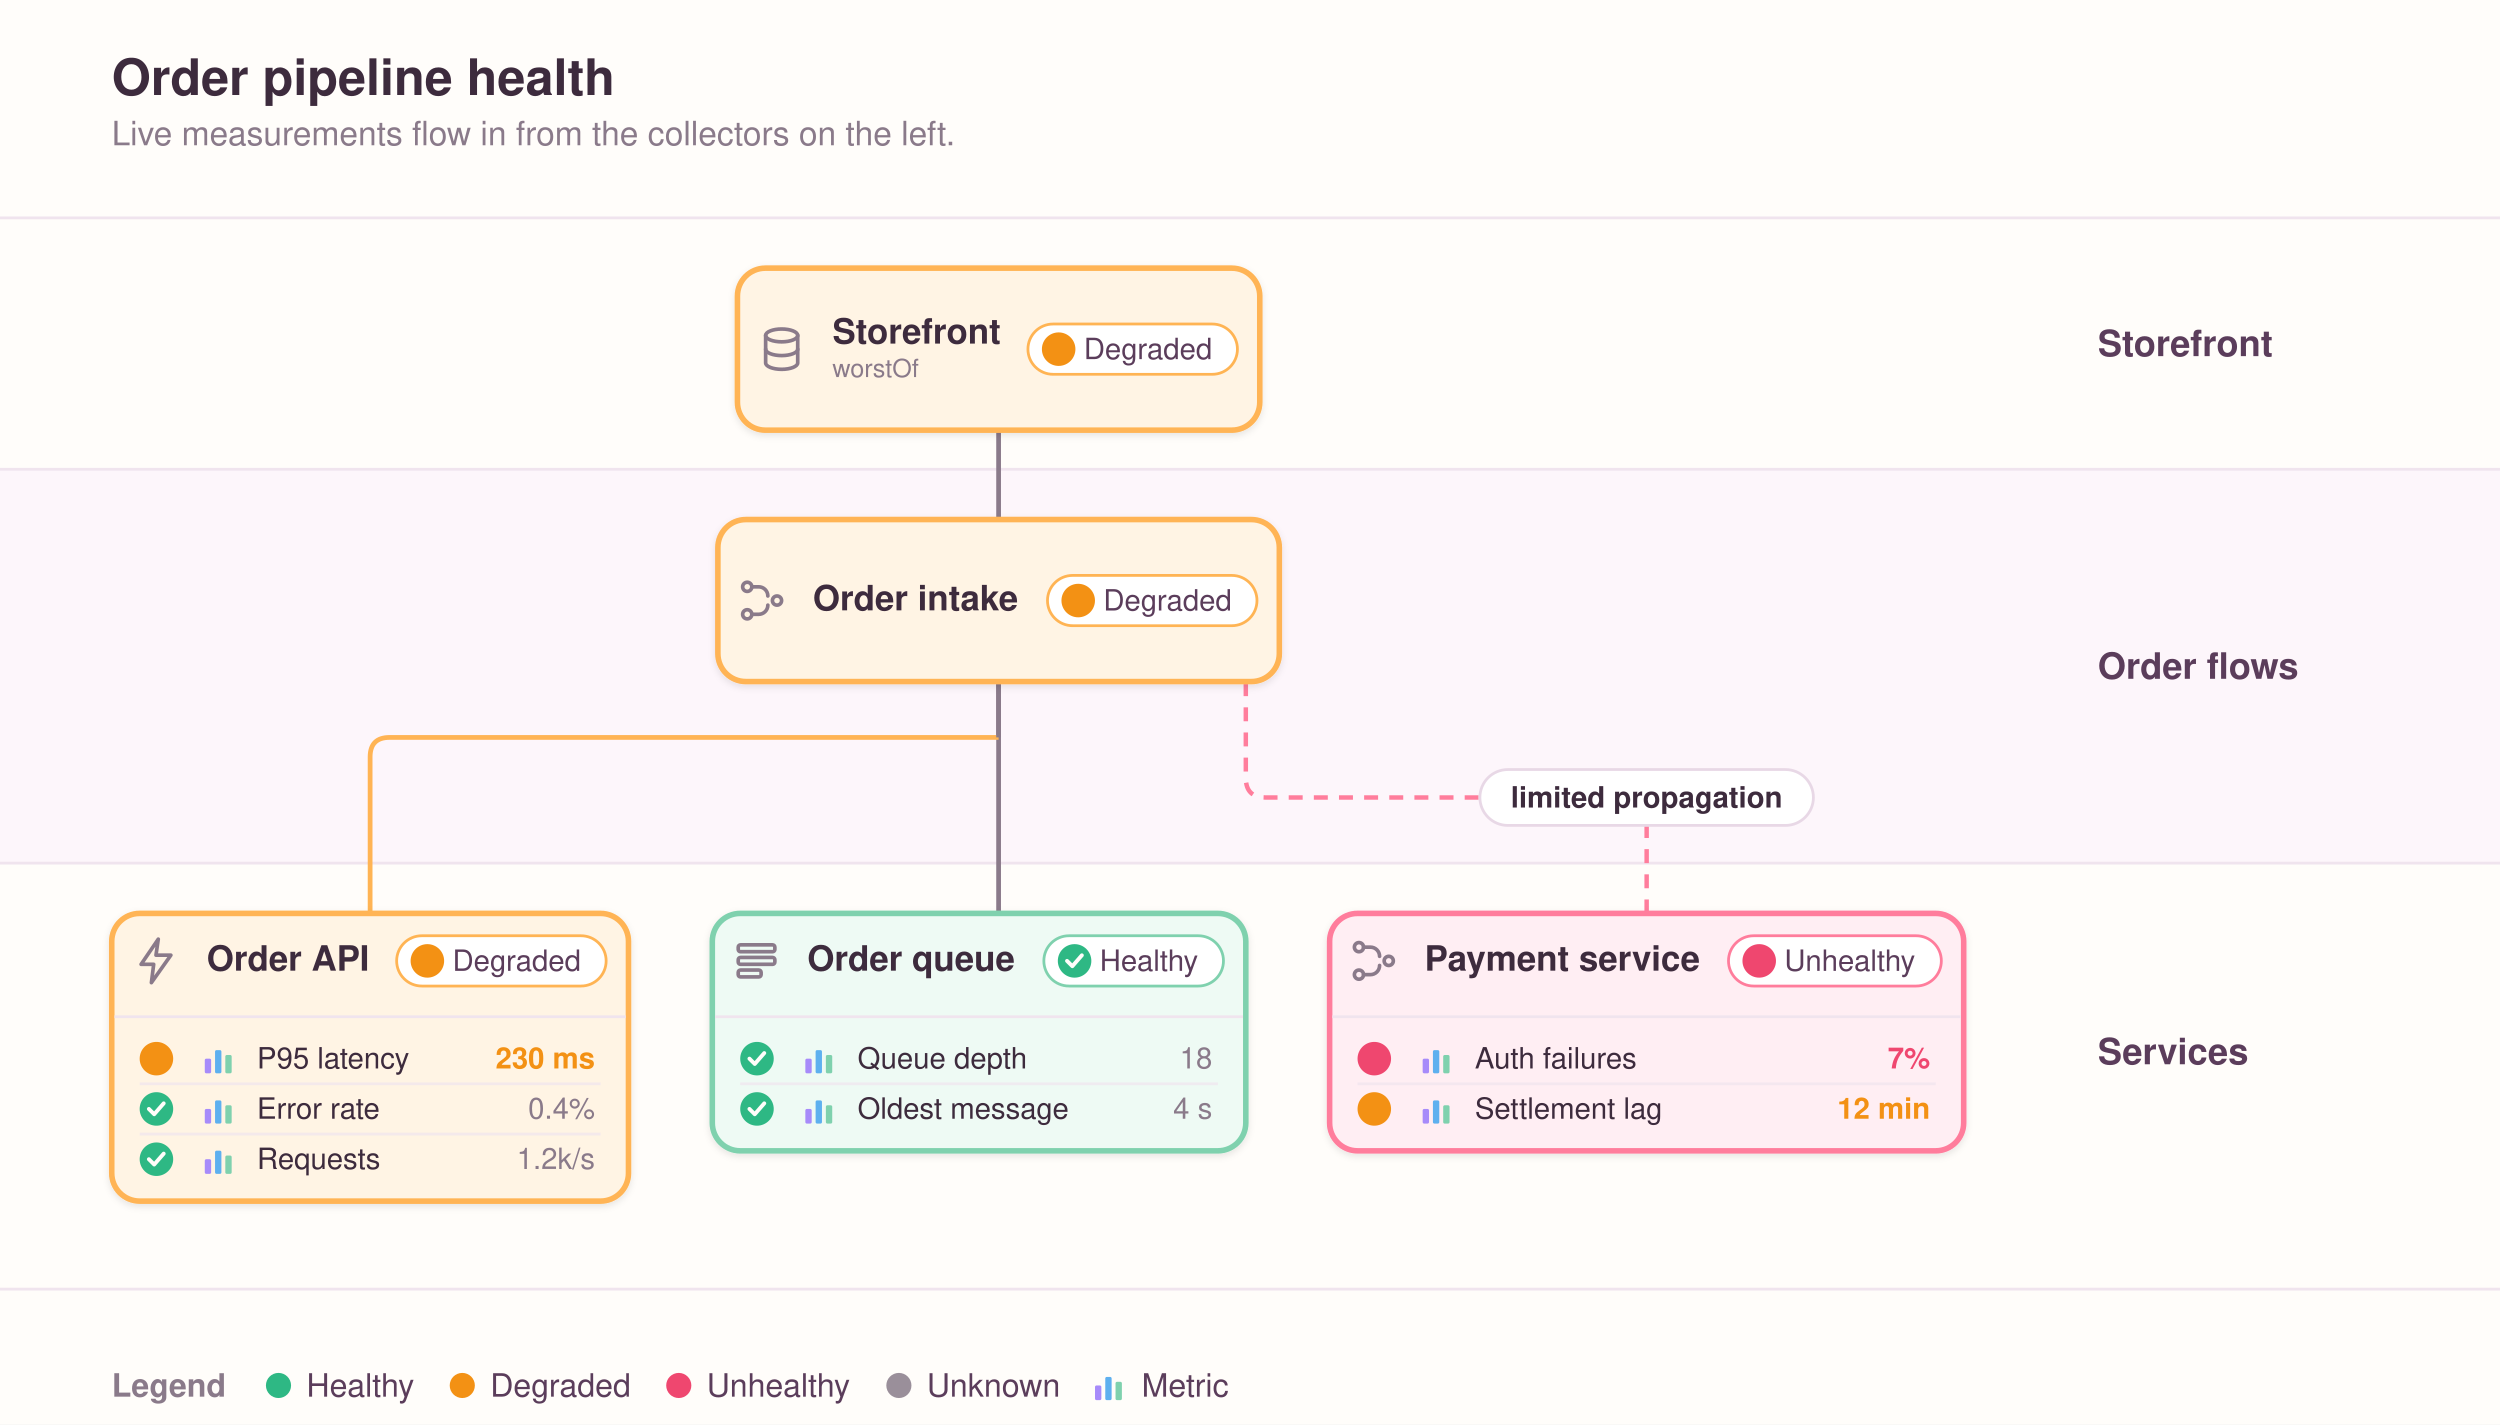
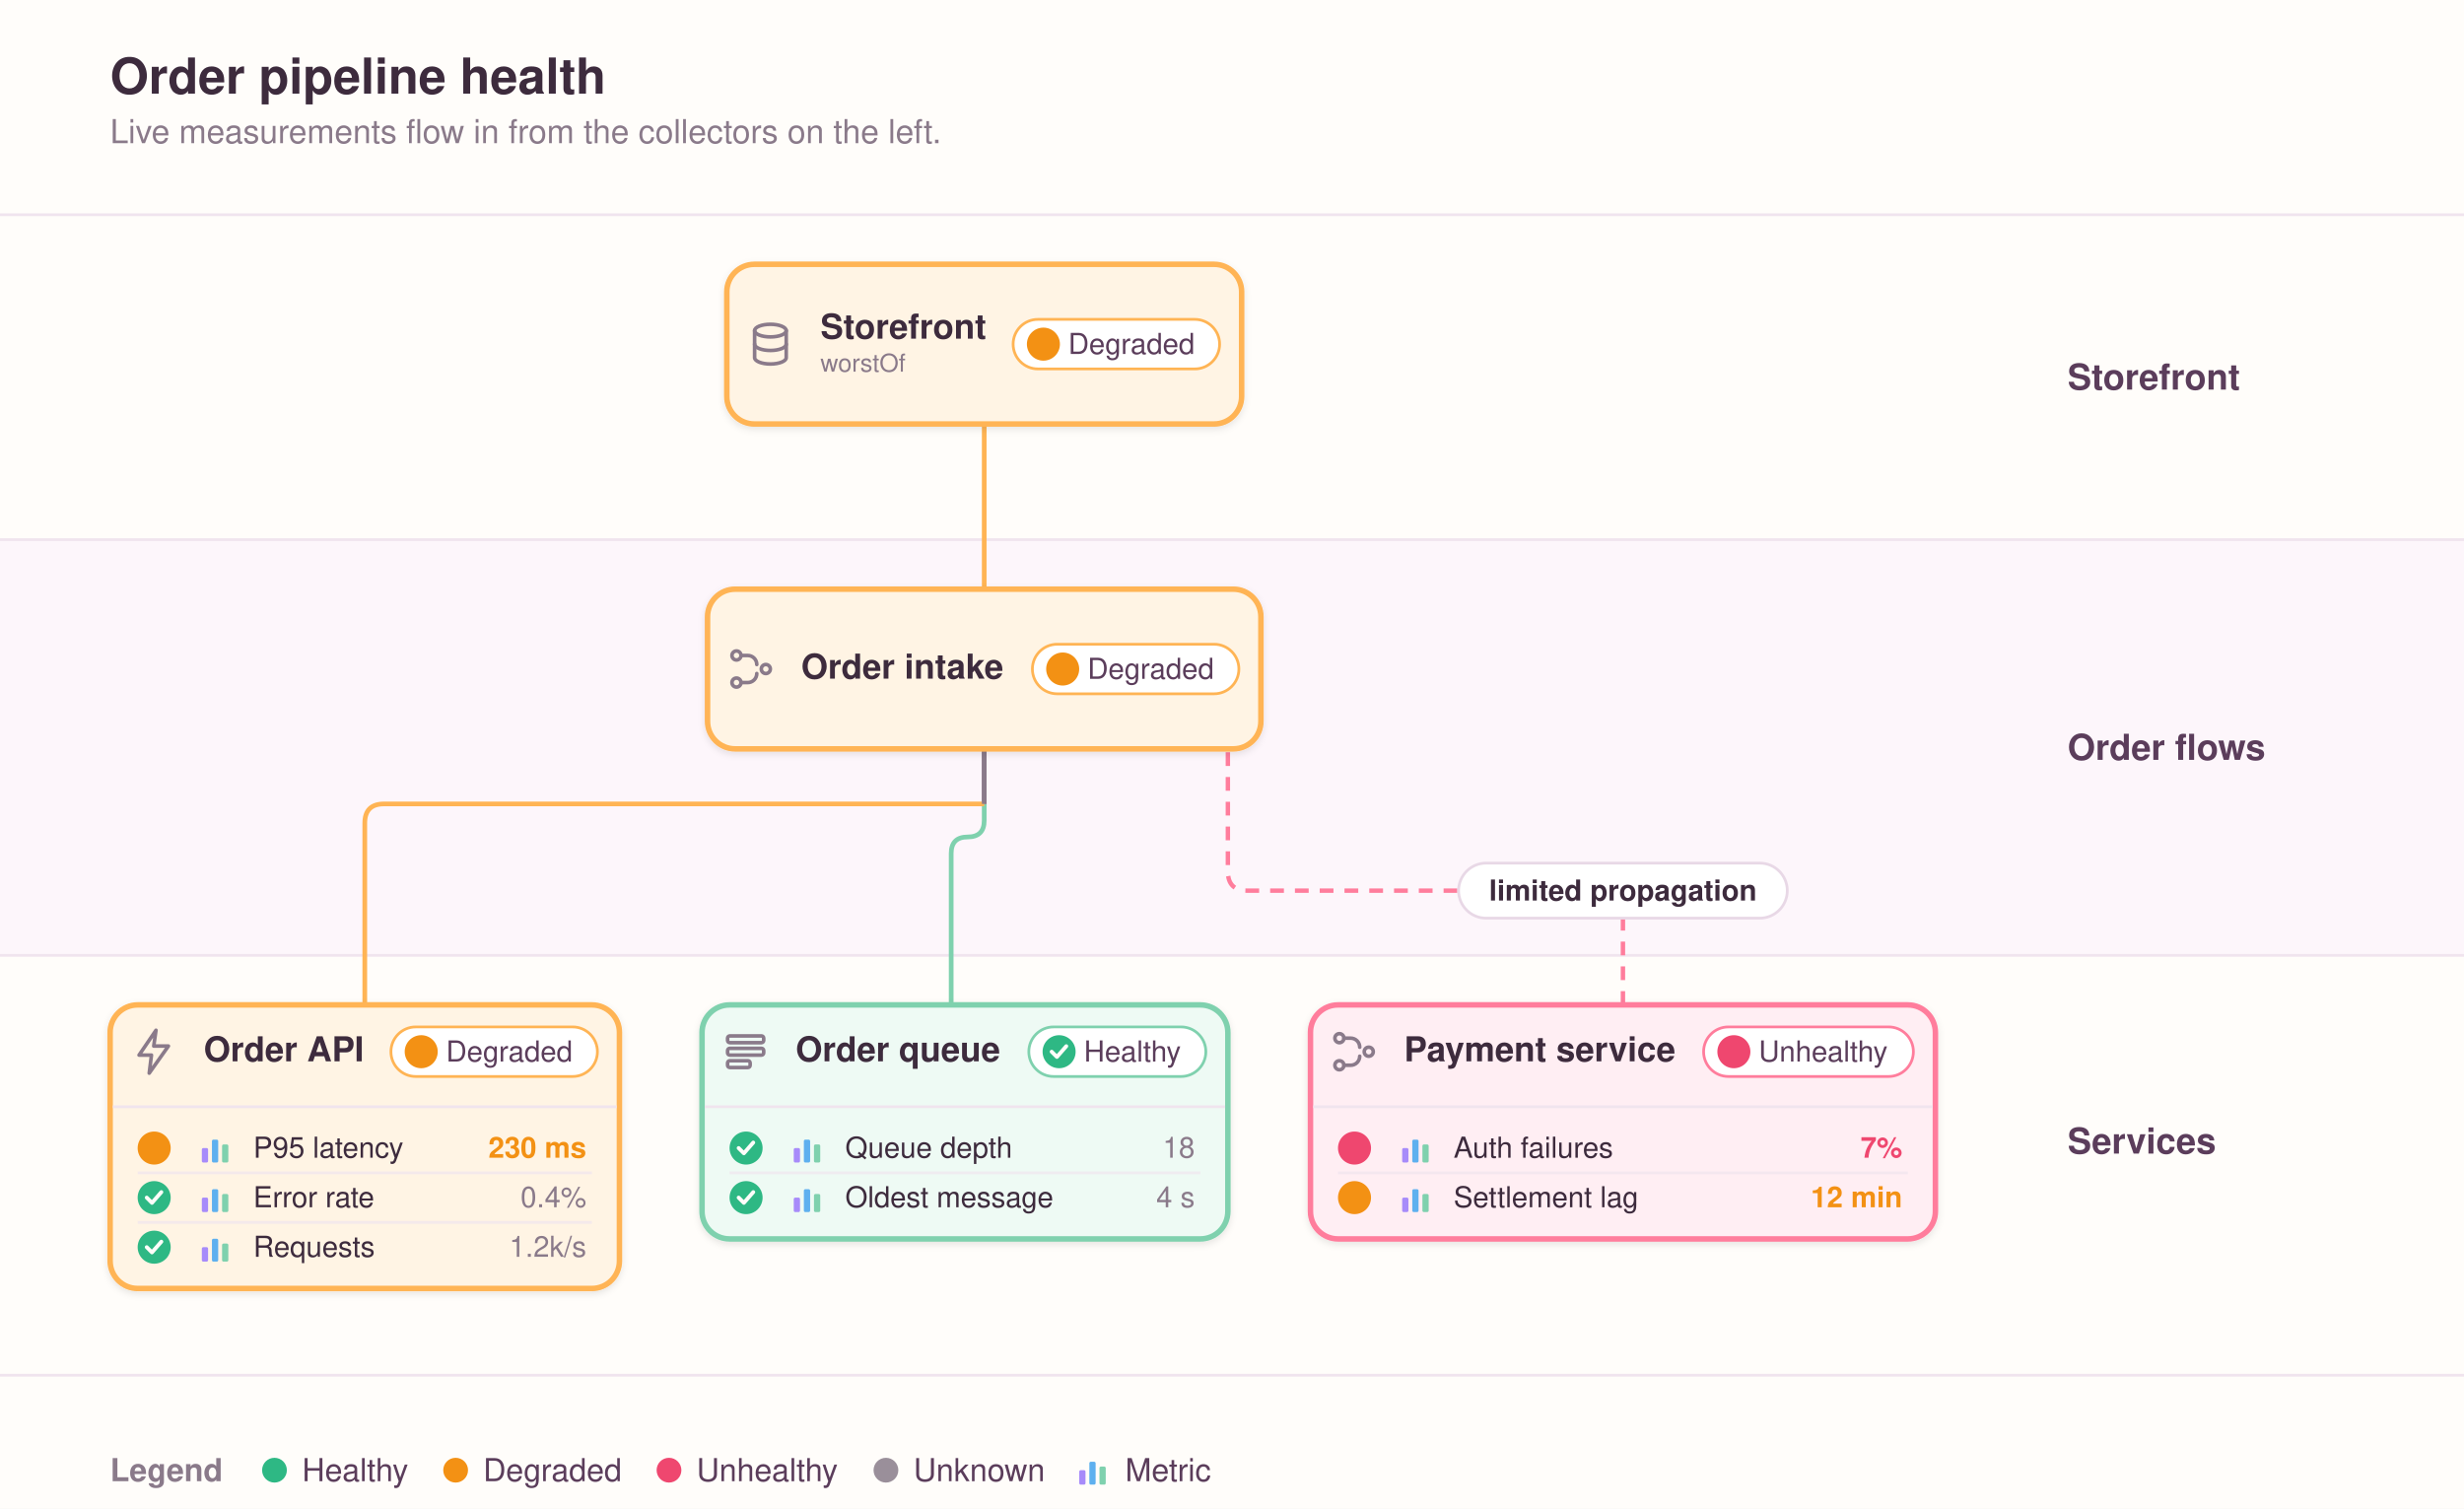
- <svg xmlns="http://www.w3.org/2000/svg" width="895" height="510" viewBox="0 0 895 510" font-family="Segoe UI, -apple-system, BlinkMacSystemFont, Helvetica, Arial, sans-serif">
+ <svg xmlns="http://www.w3.org/2000/svg" width="895" height="548" viewBox="0 0 895 548" font-family="Segoe UI, -apple-system, BlinkMacSystemFont, Helvetica, Arial, sans-serif">
  <defs>
    <filter id="cs" x="-20%" y="-20%" width="140%" height="140%">
      <feDropShadow dx="0" dy="1" stdDeviation="1.3" flood-color="#000" flood-opacity="0.1" />
    </filter>
  </defs>
-   <rect width="895" height="510" fill="#fffdfa" />
-   <rect x="0" y="78.0" width="895" height="90.0" fill="#fffdfa" />
+   <rect width="895" height="548" fill="#fffdfa" />
+   <rect x="0" y="78.0" width="895" height="118.0" fill="#fffdfa" />
  <line x1="0" y1="78.0" x2="895" y2="78.0" stroke="#f0e4ee" />
-   <text x="751.0" y="127.5" font-size="13" font-weight="700" fill="#5b3d5b">Storefront</text>
-   <rect x="0" y="168.0" width="895" height="141.0" fill="#fdf6fb" />
-   <line x1="0" y1="168.0" x2="895" y2="168.0" stroke="#f0e4ee" />
-   <text x="751.0" y="243.0" font-size="13" font-weight="700" fill="#5b3d5b">Order flows</text>
-   <rect x="0" y="309.0" width="895" height="135.0" fill="#fffdfa" />
-   <line x1="0" y1="309.0" x2="895" y2="309.0" stroke="#f0e4ee" />
-   <text x="751.0" y="381.0" font-size="13" font-weight="700" fill="#5b3d5b">Services</text>
-   <line x1="0" y1="461.5" x2="895" y2="461.5" stroke="#f0e4ee" />
+   <text x="751.0" y="141.5" font-size="13" font-weight="700" fill="#5b3d5b">Storefront</text>
+   <rect x="0" y="196.0" width="895" height="151.0" fill="#fdf6fb" />
+   <line x1="0" y1="196.0" x2="895" y2="196.0" stroke="#f0e4ee" />
+   <text x="751.0" y="276.0" font-size="13" font-weight="700" fill="#5b3d5b">Order flows</text>
+   <rect x="0" y="347.0" width="895" height="135.0" fill="#fffdfa" />
+   <line x1="0" y1="347.0" x2="895" y2="347.0" stroke="#f0e4ee" />
+   <text x="751.0" y="419.0" font-size="13" font-weight="700" fill="#5b3d5b">Services</text>
+   <line x1="0" y1="499.5" x2="895" y2="499.5" stroke="#f0e4ee" />
  <text x="40" y="34" font-size="18" font-weight="700" fill="#3d2b3d">Order pipeline health</text>
  <text x="40" y="52" font-size="12" fill="#8a7a8a">Live measurements flow in from the collectors on the left.</text>
-   <text x="40.0" y="500.0" font-size="11.5" font-weight="600" fill="#8a7a8a">Legend</text>
-   <circle cx="99.7" cy="496.0" r="4.5" fill="#2eb884" />
-   <text x="109.7" y="500.0" font-size="11.5" fill="#5b3d5b">Healthy</text>
-   <circle cx="165.5" cy="496.0" r="4.5" fill="#f39114" />
-   <text x="175.5" y="500.0" font-size="11.5" fill="#5b3d5b">Degraded</text>
-   <circle cx="243.0" cy="496.0" r="4.5" fill="#ef476f" />
-   <text x="253.0" y="500.0" font-size="11.5" fill="#5b3d5b">Unhealthy</text>
-   <circle cx="321.8" cy="496.0" r="4.5" fill="#9a8f9a" />
-   <text x="331.8" y="500.0" font-size="11.5" fill="#5b3d5b">Unknown</text>
-   <g transform="translate(390.7,489.0) scale(0.875)">
+   <text x="40.0" y="538.0" font-size="11.5" font-weight="600" fill="#8a7a8a">Legend</text>
+   <circle cx="99.7" cy="534.0" r="4.5" fill="#2eb884" />
+   <text x="109.7" y="538.0" font-size="11.5" fill="#5b3d5b">Healthy</text>
+   <circle cx="165.5" cy="534.0" r="4.5" fill="#f39114" />
+   <text x="175.5" y="538.0" font-size="11.5" fill="#5b3d5b">Degraded</text>
+   <circle cx="243.0" cy="534.0" r="4.5" fill="#ef476f" />
+   <text x="253.0" y="538.0" font-size="11.5" fill="#5b3d5b">Unhealthy</text>
+   <circle cx="321.8" cy="534.0" r="4.5" fill="#9a8f9a" />
+   <text x="331.8" y="538.0" font-size="11.5" fill="#5b3d5b">Unknown</text>
+   <g transform="translate(390.7,527.0) scale(0.875)">
    <rect x="1.5" y="8" width="2.6" height="6" rx="0.6" fill="#a78bfa" />
    <rect x="5.7" y="4.5" width="2.6" height="9.5" rx="0.6" fill="#5eb0ef" />
    <rect x="9.9" y="6.5" width="2.6" height="7.5" rx="0.6" fill="#7fd1ae" />
  </g>
-   <text x="408.7" y="500.0" font-size="11.5" fill="#5b3d5b">Metric</text>
+   <text x="408.7" y="538.0" font-size="11.5" fill="#5b3d5b">Metric</text>
  <g transform="translate(40.0,0)">
    <g fill="none" stroke-linecap="butt" stroke-linejoin="round">
-       <path d="M317.5 327.0 L317.5 244.0" stroke="#8a7a8a" stroke-width="1.7" />
-       <path d="M92.5 327.0 L92.5 271.0 Q92.5 264.0 99.5 264.0 L317.5 264.0" stroke="#ffb454" stroke-width="1.7" />
-       <path d="M317.5 264.0 L317.5 244.0" stroke="#8a7a8a" stroke-width="1.7" />
-       <path d="M317.5 186.0 L317.5 154.0" stroke="#8a7a8a" stroke-width="1.7" />
-       <path d="M549.5 327.0 L549.5 292.5 Q549.5 285.5 542.5 285.5 L413.0 285.5 Q406.0 285.5 406.0 278.5 L406.0 244.0" stroke="#ff7d9c" stroke-width="1.6" stroke-dasharray="5 4" />
+       <path d="M305.5 365.0 L305.5 310.0 Q305.5 304.0 311.5 304.0 L311.5 304.0 Q317.5 304.0 317.5 298.0 L317.5 292.0" stroke="#7fd1ae" stroke-width="1.7" />
+       <path d="M317.5 292.0 L317.5 272.0" stroke="#8a7a8a" stroke-width="1.7" />
+       <path d="M92.5 365.0 L92.5 299.0 Q92.5 292.0 99.5 292.0 L317.5 292.0" stroke="#ffb454" stroke-width="1.7" />
+       <path d="M317.5 292.0 L317.5 272.0" stroke="#8a7a8a" stroke-width="1.7" />
+       <path d="M549.5 365.0 L549.5 330.5 Q549.5 323.5 542.5 323.5 L413.0 323.5 Q406.0 323.5 406.0 316.5 L406.0 272.0" stroke="#ff7d9c" stroke-width="1.6" stroke-dasharray="5 4" />
+       <path d="M317.5 214.0 L317.5 154.0" stroke="#ffb454" stroke-width="1.7" />
    </g>
    <g stroke="none">
-       <rect x="489.8" y="275.5" width="119.4" height="20" rx="10" fill="#ffffff" stroke="#e8d8e6" stroke-width="1" />
-       <text x="549.5" y="289.1" font-size="10.5" font-weight="600" fill="#3d2b3d" text-anchor="middle">limited propagation</text>
+       <rect x="489.8" y="313.5" width="119.4" height="20" rx="10" fill="#ffffff" stroke="#e8d8e6" stroke-width="1" />
+       <text x="549.5" y="327.1" font-size="10.5" font-weight="600" fill="#3d2b3d" text-anchor="middle">limited propagation</text>
    </g>
    <g filter="url(#cs)">
-       <rect x="0.0" y="327.0" width="185" height="103" rx="10" fill="#fff4e4" stroke="#ffb454" stroke-width="2" />
+       <rect x="0.0" y="365.0" width="185" height="103" rx="10" fill="#fff4e4" stroke="#ffb454" stroke-width="2" />
    </g>
-     <g transform="translate(6.0,334.16) scale(0.82)">
+     <g transform="translate(6.0,372.16) scale(0.82)">
      <path d="M13 2.5 5.5 13.5H11l-1 8 8.5-12H12z" fill="none" stroke="#8a7a8a" stroke-width="1.6" stroke-linecap="round" stroke-linejoin="round" />
    </g>
-     <text x="34.0" y="347.5" font-size="12.5" font-weight="600" fill="#3d2b3d">Order API</text>
-     <rect x="102.0" y="335.00" width="75.0" height="18" rx="9" fill="#ffffff" stroke="#ffb454" stroke-width="1" />
-     <circle cx="113.0" cy="344.0" r="6" fill="#f39114" />
-     <text x="122.0" y="347.57" font-size="10.5" fill="#5b3d5b">Degraded</text>
-     <line x1="1.0" y1="364.0" x2="184.0" y2="364.0" stroke="#f0e4ee" />
-     <circle cx="16.0" cy="379.0" r="6" fill="#f39114" />
-     <g transform="translate(32.0,372.0) scale(0.875)">
+     <text x="34.0" y="385.5" font-size="12.5" font-weight="600" fill="#3d2b3d">Order API</text>
+     <rect x="102.0" y="373.00" width="75.0" height="18" rx="9" fill="#ffffff" stroke="#ffb454" stroke-width="1" />
+     <circle cx="113.0" cy="382.0" r="6" fill="#f39114" />
+     <text x="122.0" y="385.57" font-size="10.5" fill="#5b3d5b">Degraded</text>
+     <line x1="1.0" y1="402.0" x2="184.0" y2="402.0" stroke="#f0e4ee" />
+     <circle cx="16.0" cy="417.0" r="6" fill="#f39114" />
+     <g transform="translate(32.0,410.0) scale(0.875)">
      <rect x="1.5" y="8" width="2.6" height="6" rx="0.6" fill="#a78bfa" />
      <rect x="5.7" y="4.5" width="2.6" height="9.5" rx="0.6" fill="#5eb0ef" />
      <rect x="9.9" y="6.5" width="2.6" height="7.5" rx="0.6" fill="#7fd1ae" />
    </g>
-     <text x="52.0" y="382.5" font-size="10.5" fill="#3d2b3d">P95 latency</text>
-     <text x="173.0" y="382.5" font-size="10.5" font-weight="600" fill="#f39114" text-anchor="end">230 ms</text>
-     <line x1="10.0" y1="388.0" x2="175.0" y2="388.0" stroke="#f0e4ee" stroke-opacity="0.7" />
-     <circle cx="16.0" cy="397.0" r="6" fill="#2eb884" />
-     <path d="M13.3 397.0 l1.9 1.9 l3.4 -3.9" fill="none" stroke="#fffdfa" stroke-width="1.4" stroke-linecap="round" stroke-linejoin="round" />
-     <g transform="translate(32.0,390.0) scale(0.875)">
+     <text x="52.0" y="420.5" font-size="10.5" fill="#3d2b3d">P95 latency</text>
+     <text x="173.0" y="420.5" font-size="10.5" font-weight="600" fill="#f39114" text-anchor="end">230 ms</text>
+     <line x1="10.0" y1="426.0" x2="175.0" y2="426.0" stroke="#f0e4ee" stroke-opacity="0.7" />
+     <circle cx="16.0" cy="435.0" r="6" fill="#2eb884" />
+     <path d="M13.3 435.0 l1.9 1.9 l3.4 -3.9" fill="none" stroke="#fffdfa" stroke-width="1.4" stroke-linecap="round" stroke-linejoin="round" />
+     <g transform="translate(32.0,428.0) scale(0.875)">
      <rect x="1.5" y="8" width="2.6" height="6" rx="0.6" fill="#a78bfa" />
      <rect x="5.7" y="4.5" width="2.6" height="9.5" rx="0.6" fill="#5eb0ef" />
      <rect x="9.9" y="6.5" width="2.6" height="7.5" rx="0.6" fill="#7fd1ae" />
    </g>
-     <text x="52.0" y="400.5" font-size="10.5" fill="#3d2b3d">Error rate</text>
-     <text x="173.0" y="400.5" font-size="10.5" font-weight="400" fill="#8a7a8a" text-anchor="end">0.4%</text>
-     <line x1="10.0" y1="406.0" x2="175.0" y2="406.0" stroke="#f0e4ee" stroke-opacity="0.7" />
-     <circle cx="16.0" cy="415.0" r="6" fill="#2eb884" />
-     <path d="M13.3 415.0 l1.9 1.9 l3.4 -3.9" fill="none" stroke="#fffdfa" stroke-width="1.4" stroke-linecap="round" stroke-linejoin="round" />
-     <g transform="translate(32.0,408.0) scale(0.875)">
+     <text x="52.0" y="438.5" font-size="10.5" fill="#3d2b3d">Error rate</text>
+     <text x="173.0" y="438.5" font-size="10.5" font-weight="400" fill="#8a7a8a" text-anchor="end">0.4%</text>
+     <line x1="10.0" y1="444.0" x2="175.0" y2="444.0" stroke="#f0e4ee" stroke-opacity="0.7" />
+     <circle cx="16.0" cy="453.0" r="6" fill="#2eb884" />
+     <path d="M13.3 453.0 l1.9 1.9 l3.4 -3.9" fill="none" stroke="#fffdfa" stroke-width="1.4" stroke-linecap="round" stroke-linejoin="round" />
+     <g transform="translate(32.0,446.0) scale(0.875)">
      <rect x="1.5" y="8" width="2.6" height="6" rx="0.6" fill="#a78bfa" />
      <rect x="5.7" y="4.5" width="2.6" height="9.5" rx="0.6" fill="#5eb0ef" />
      <rect x="9.9" y="6.5" width="2.6" height="7.5" rx="0.6" fill="#7fd1ae" />
    </g>
-     <text x="52.0" y="418.5" font-size="10.5" fill="#3d2b3d">Requests</text>
-     <text x="173.0" y="418.5" font-size="10.5" font-weight="400" fill="#8a7a8a" text-anchor="end">1.2k/s</text>
+     <text x="52.0" y="456.5" font-size="10.5" fill="#3d2b3d">Requests</text>
+     <text x="173.0" y="456.5" font-size="10.5" font-weight="400" fill="#8a7a8a" text-anchor="end">1.2k/s</text>
    <g filter="url(#cs)">
-       <rect x="215.0" y="327.0" width="191" height="85" rx="10" fill="#eefaf4" stroke="#7fd1ae" stroke-width="2" />
+       <rect x="215.0" y="365.0" width="191" height="85" rx="10" fill="#eefaf4" stroke="#7fd1ae" stroke-width="2" />
    </g>
-     <g transform="translate(221.0,334.16) scale(0.82)">
+     <g transform="translate(221.0,372.16) scale(0.82)">
      <rect x="4" y="5" width="16" height="3" rx="1" fill="none" stroke="#8a7a8a" stroke-width="1.6" stroke-linecap="round" stroke-linejoin="round" />
      <rect x="4" y="10.5" width="16" height="3" rx="1" fill="none" stroke="#8a7a8a" stroke-width="1.6" stroke-linecap="round" stroke-linejoin="round" />
      <rect x="4" y="16" width="10" height="3" rx="1" fill="none" stroke="#8a7a8a" stroke-width="1.6" stroke-linecap="round" stroke-linejoin="round" />
    </g>
-     <text x="249.0" y="347.5" font-size="12.5" font-weight="600" fill="#3d2b3d">Order queue</text>
-     <rect x="333.7" y="335.00" width="64.3" height="18" rx="9" fill="#ffffff" stroke="#7fd1ae" stroke-width="1" />
-     <circle cx="344.7" cy="344.0" r="6" fill="#2eb884" />
-     <path d="M342.0 344.0 l1.9 1.9 l3.4 -3.9" fill="none" stroke="#fffdfa" stroke-width="1.4" stroke-linecap="round" stroke-linejoin="round" />
-     <text x="353.7" y="347.57" font-size="10.5" fill="#5b3d5b">Healthy</text>
-     <line x1="216.0" y1="364.0" x2="405.0" y2="364.0" stroke="#f0e4ee" />
-     <circle cx="231.0" cy="379.0" r="6" fill="#2eb884" />
-     <path d="M228.3 379.0 l1.9 1.9 l3.4 -3.9" fill="none" stroke="#fffdfa" stroke-width="1.4" stroke-linecap="round" stroke-linejoin="round" />
-     <g transform="translate(247.0,372.0) scale(0.875)">
+     <text x="249.0" y="385.5" font-size="12.5" font-weight="600" fill="#3d2b3d">Order queue</text>
+     <rect x="333.7" y="373.00" width="64.3" height="18" rx="9" fill="#ffffff" stroke="#7fd1ae" stroke-width="1" />
+     <circle cx="344.7" cy="382.0" r="6" fill="#2eb884" />
+     <path d="M342.0 382.0 l1.9 1.9 l3.4 -3.9" fill="none" stroke="#fffdfa" stroke-width="1.4" stroke-linecap="round" stroke-linejoin="round" />
+     <text x="353.7" y="385.57" font-size="10.5" fill="#5b3d5b">Healthy</text>
+     <line x1="216.0" y1="402.0" x2="405.0" y2="402.0" stroke="#f0e4ee" />
+     <circle cx="231.0" cy="417.0" r="6" fill="#2eb884" />
+     <path d="M228.3 417.0 l1.9 1.9 l3.4 -3.9" fill="none" stroke="#fffdfa" stroke-width="1.4" stroke-linecap="round" stroke-linejoin="round" />
+     <g transform="translate(247.0,410.0) scale(0.875)">
      <rect x="1.5" y="8" width="2.6" height="6" rx="0.6" fill="#a78bfa" />
      <rect x="5.7" y="4.5" width="2.6" height="9.5" rx="0.6" fill="#5eb0ef" />
      <rect x="9.9" y="6.5" width="2.6" height="7.5" rx="0.6" fill="#7fd1ae" />
    </g>
-     <text x="267.0" y="382.5" font-size="10.5" fill="#3d2b3d">Queue depth</text>
-     <text x="394.0" y="382.5" font-size="10.5" font-weight="400" fill="#8a7a8a" text-anchor="end">18</text>
-     <line x1="225.0" y1="388.0" x2="396.0" y2="388.0" stroke="#f0e4ee" stroke-opacity="0.7" />
-     <circle cx="231.0" cy="397.0" r="6" fill="#2eb884" />
-     <path d="M228.3 397.0 l1.9 1.9 l3.4 -3.9" fill="none" stroke="#fffdfa" stroke-width="1.4" stroke-linecap="round" stroke-linejoin="round" />
-     <g transform="translate(247.0,390.0) scale(0.875)">
+     <text x="267.0" y="420.5" font-size="10.5" fill="#3d2b3d">Queue depth</text>
+     <text x="394.0" y="420.5" font-size="10.5" font-weight="400" fill="#8a7a8a" text-anchor="end">18</text>
+     <line x1="225.0" y1="426.0" x2="396.0" y2="426.0" stroke="#f0e4ee" stroke-opacity="0.7" />
+     <circle cx="231.0" cy="435.0" r="6" fill="#2eb884" />
+     <path d="M228.3 435.0 l1.9 1.9 l3.4 -3.9" fill="none" stroke="#fffdfa" stroke-width="1.4" stroke-linecap="round" stroke-linejoin="round" />
+     <g transform="translate(247.0,428.0) scale(0.875)">
      <rect x="1.5" y="8" width="2.6" height="6" rx="0.6" fill="#a78bfa" />
      <rect x="5.7" y="4.5" width="2.6" height="9.5" rx="0.6" fill="#5eb0ef" />
      <rect x="9.9" y="6.5" width="2.6" height="7.5" rx="0.6" fill="#7fd1ae" />
    </g>
-     <text x="267.0" y="400.5" font-size="10.5" fill="#3d2b3d">Oldest message</text>
-     <text x="394.0" y="400.5" font-size="10.5" font-weight="400" fill="#8a7a8a" text-anchor="end">4 s</text>
+     <text x="267.0" y="438.5" font-size="10.5" fill="#3d2b3d">Oldest message</text>
+     <text x="394.0" y="438.5" font-size="10.5" font-weight="400" fill="#8a7a8a" text-anchor="end">4 s</text>
    <g filter="url(#cs)">
-       <rect x="436.0" y="327.0" width="227" height="85" rx="10" fill="#ffeef3" stroke="#ff7d9c" stroke-width="2" />
+       <rect x="436.0" y="365.0" width="227" height="85" rx="10" fill="#ffeef3" stroke="#ff7d9c" stroke-width="2" />
    </g>
-     <g transform="translate(442.0,334.16) scale(0.82)">
+     <g transform="translate(442.0,372.16) scale(0.82)">
      <circle cx="5.5" cy="6" r="2" fill="none" stroke="#8a7a8a" stroke-width="1.6" stroke-linecap="round" stroke-linejoin="round" />
      <circle cx="5.5" cy="18" r="2" fill="none" stroke="#8a7a8a" stroke-width="1.6" stroke-linecap="round" stroke-linejoin="round" />
      <circle cx="18.5" cy="12" r="2" fill="none" stroke="#8a7a8a" stroke-width="1.6" stroke-linecap="round" stroke-linejoin="round" />
      <path d="M7.5 6h3a4 4 0 0 1 4 4M7.5 18h3a4 4 0 0 0 4-4" fill="none" stroke="#8a7a8a" stroke-width="1.6" stroke-linecap="round" stroke-linejoin="round" />
    </g>
-     <text x="470.0" y="347.5" font-size="12.5" font-weight="600" fill="#3d2b3d">Payment service</text>
-     <rect x="578.8" y="335.00" width="76.2" height="18" rx="9" fill="#ffffff" stroke="#ff7d9c" stroke-width="1" />
-     <circle cx="589.8" cy="344.0" r="6" fill="#ef476f" />
-     <text x="598.8" y="347.57" font-size="10.5" fill="#5b3d5b">Unhealthy</text>
-     <line x1="437.0" y1="364.0" x2="662.0" y2="364.0" stroke="#f0e4ee" />
-     <circle cx="452.0" cy="379.0" r="6" fill="#ef476f" />
-     <g transform="translate(468.0,372.0) scale(0.875)">
+     <text x="470.0" y="385.5" font-size="12.5" font-weight="600" fill="#3d2b3d">Payment service</text>
+     <rect x="578.8" y="373.00" width="76.2" height="18" rx="9" fill="#ffffff" stroke="#ff7d9c" stroke-width="1" />
+     <circle cx="589.8" cy="382.0" r="6" fill="#ef476f" />
+     <text x="598.8" y="385.57" font-size="10.5" fill="#5b3d5b">Unhealthy</text>
+     <line x1="437.0" y1="402.0" x2="662.0" y2="402.0" stroke="#f0e4ee" />
+     <circle cx="452.0" cy="417.0" r="6" fill="#ef476f" />
+     <g transform="translate(468.0,410.0) scale(0.875)">
      <rect x="1.5" y="8" width="2.6" height="6" rx="0.6" fill="#a78bfa" />
      <rect x="5.7" y="4.5" width="2.6" height="9.5" rx="0.6" fill="#5eb0ef" />
      <rect x="9.9" y="6.5" width="2.6" height="7.5" rx="0.6" fill="#7fd1ae" />
    </g>
-     <text x="488.0" y="382.5" font-size="10.5" fill="#3d2b3d">Auth failures</text>
-     <text x="651.0" y="382.5" font-size="10.5" font-weight="600" fill="#ef476f" text-anchor="end">7%</text>
-     <line x1="446.0" y1="388.0" x2="653.0" y2="388.0" stroke="#f0e4ee" stroke-opacity="0.7" />
-     <circle cx="452.0" cy="397.0" r="6" fill="#f39114" />
-     <g transform="translate(468.0,390.0) scale(0.875)">
+     <text x="488.0" y="420.5" font-size="10.5" fill="#3d2b3d">Auth failures</text>
+     <text x="651.0" y="420.5" font-size="10.5" font-weight="600" fill="#ef476f" text-anchor="end">7%</text>
+     <line x1="446.0" y1="426.0" x2="653.0" y2="426.0" stroke="#f0e4ee" stroke-opacity="0.7" />
+     <circle cx="452.0" cy="435.0" r="6" fill="#f39114" />
+     <g transform="translate(468.0,428.0) scale(0.875)">
      <rect x="1.5" y="8" width="2.6" height="6" rx="0.6" fill="#a78bfa" />
      <rect x="5.7" y="4.5" width="2.6" height="9.5" rx="0.6" fill="#5eb0ef" />
      <rect x="9.9" y="6.5" width="2.6" height="7.5" rx="0.6" fill="#7fd1ae" />
    </g>
-     <text x="488.0" y="400.5" font-size="10.5" fill="#3d2b3d">Settlement lag</text>
-     <text x="651.0" y="400.5" font-size="10.5" font-weight="600" fill="#f39114" text-anchor="end">12 min</text>
+     <text x="488.0" y="438.5" font-size="10.5" fill="#3d2b3d">Settlement lag</text>
+     <text x="651.0" y="438.5" font-size="10.5" font-weight="600" fill="#f39114" text-anchor="end">12 min</text>
    <g filter="url(#cs)">
-       <rect x="217.0" y="186.0" width="201" height="58" rx="10" fill="#fff4e4" stroke="#ffb454" stroke-width="2" />
+       <rect x="217.0" y="214.0" width="201" height="58" rx="10" fill="#fff4e4" stroke="#ffb454" stroke-width="2" />
    </g>
-     <g transform="translate(223.0,205.16) scale(0.82)">
+     <g transform="translate(223.0,233.16) scale(0.82)">
      <circle cx="5.5" cy="6" r="2" fill="none" stroke="#8a7a8a" stroke-width="1.6" stroke-linecap="round" stroke-linejoin="round" />
      <circle cx="5.5" cy="18" r="2" fill="none" stroke="#8a7a8a" stroke-width="1.6" stroke-linecap="round" stroke-linejoin="round" />
      <circle cx="18.5" cy="12" r="2" fill="none" stroke="#8a7a8a" stroke-width="1.6" stroke-linecap="round" stroke-linejoin="round" />
      <path d="M7.5 6h3a4 4 0 0 1 4 4M7.5 18h3a4 4 0 0 0 4-4" fill="none" stroke="#8a7a8a" stroke-width="1.6" stroke-linecap="round" stroke-linejoin="round" />
    </g>
-     <text x="251.0" y="218.5" font-size="12.5" font-weight="600" fill="#3d2b3d">Order intake</text>
-     <rect x="335.0" y="206.00" width="75.0" height="18" rx="9" fill="#ffffff" stroke="#ffb454" stroke-width="1" />
-     <circle cx="346.0" cy="215.0" r="6" fill="#f39114" />
-     <text x="355.0" y="218.57" font-size="10.5" fill="#5b3d5b">Degraded</text>
+     <text x="251.0" y="246.5" font-size="12.5" font-weight="600" fill="#3d2b3d">Order intake</text>
+     <rect x="335.0" y="234.00" width="75.0" height="18" rx="9" fill="#ffffff" stroke="#ffb454" stroke-width="1" />
+     <circle cx="346.0" cy="243.0" r="6" fill="#f39114" />
+     <text x="355.0" y="246.57" font-size="10.5" fill="#5b3d5b">Degraded</text>
    <g filter="url(#cs)">
      <rect x="224.0" y="96.0" width="187" height="58" rx="10" fill="#fff4e4" stroke="#ffb454" stroke-width="2" />
    </g>
    <g transform="translate(230.0,115.16) scale(0.82)">
      <ellipse cx="12" cy="6" rx="7" ry="2.8" fill="none" stroke="#8a7a8a" stroke-width="1.6" stroke-linecap="round" stroke-linejoin="round" />
      <path d="M5 6v12c0 1.55 3.13 2.8 7 2.8s7-1.25 7-2.8V6" fill="none" stroke="#8a7a8a" stroke-width="1.6" stroke-linecap="round" stroke-linejoin="round" />
      <path d="M5 12c0 1.55 3.13 2.8 7 2.8s7-1.25 7-2.8" fill="none" stroke="#8a7a8a" stroke-width="1.6" stroke-linecap="round" stroke-linejoin="round" />
    </g>
    <text x="258.0" y="123.0" font-size="12.5" font-weight="600" fill="#3d2b3d">Storefront</text>
    <text x="258.0" y="135.0" font-size="9" fill="#8a7a8a">worstOf</text>
    <rect x="328.0" y="116.00" width="75.0" height="18" rx="9" fill="#ffffff" stroke="#ffb454" stroke-width="1" />
    <circle cx="339.0" cy="125.0" r="6" fill="#f39114" />
    <text x="348.0" y="128.57" font-size="10.5" fill="#5b3d5b">Degraded</text>
  </g>
</svg>
